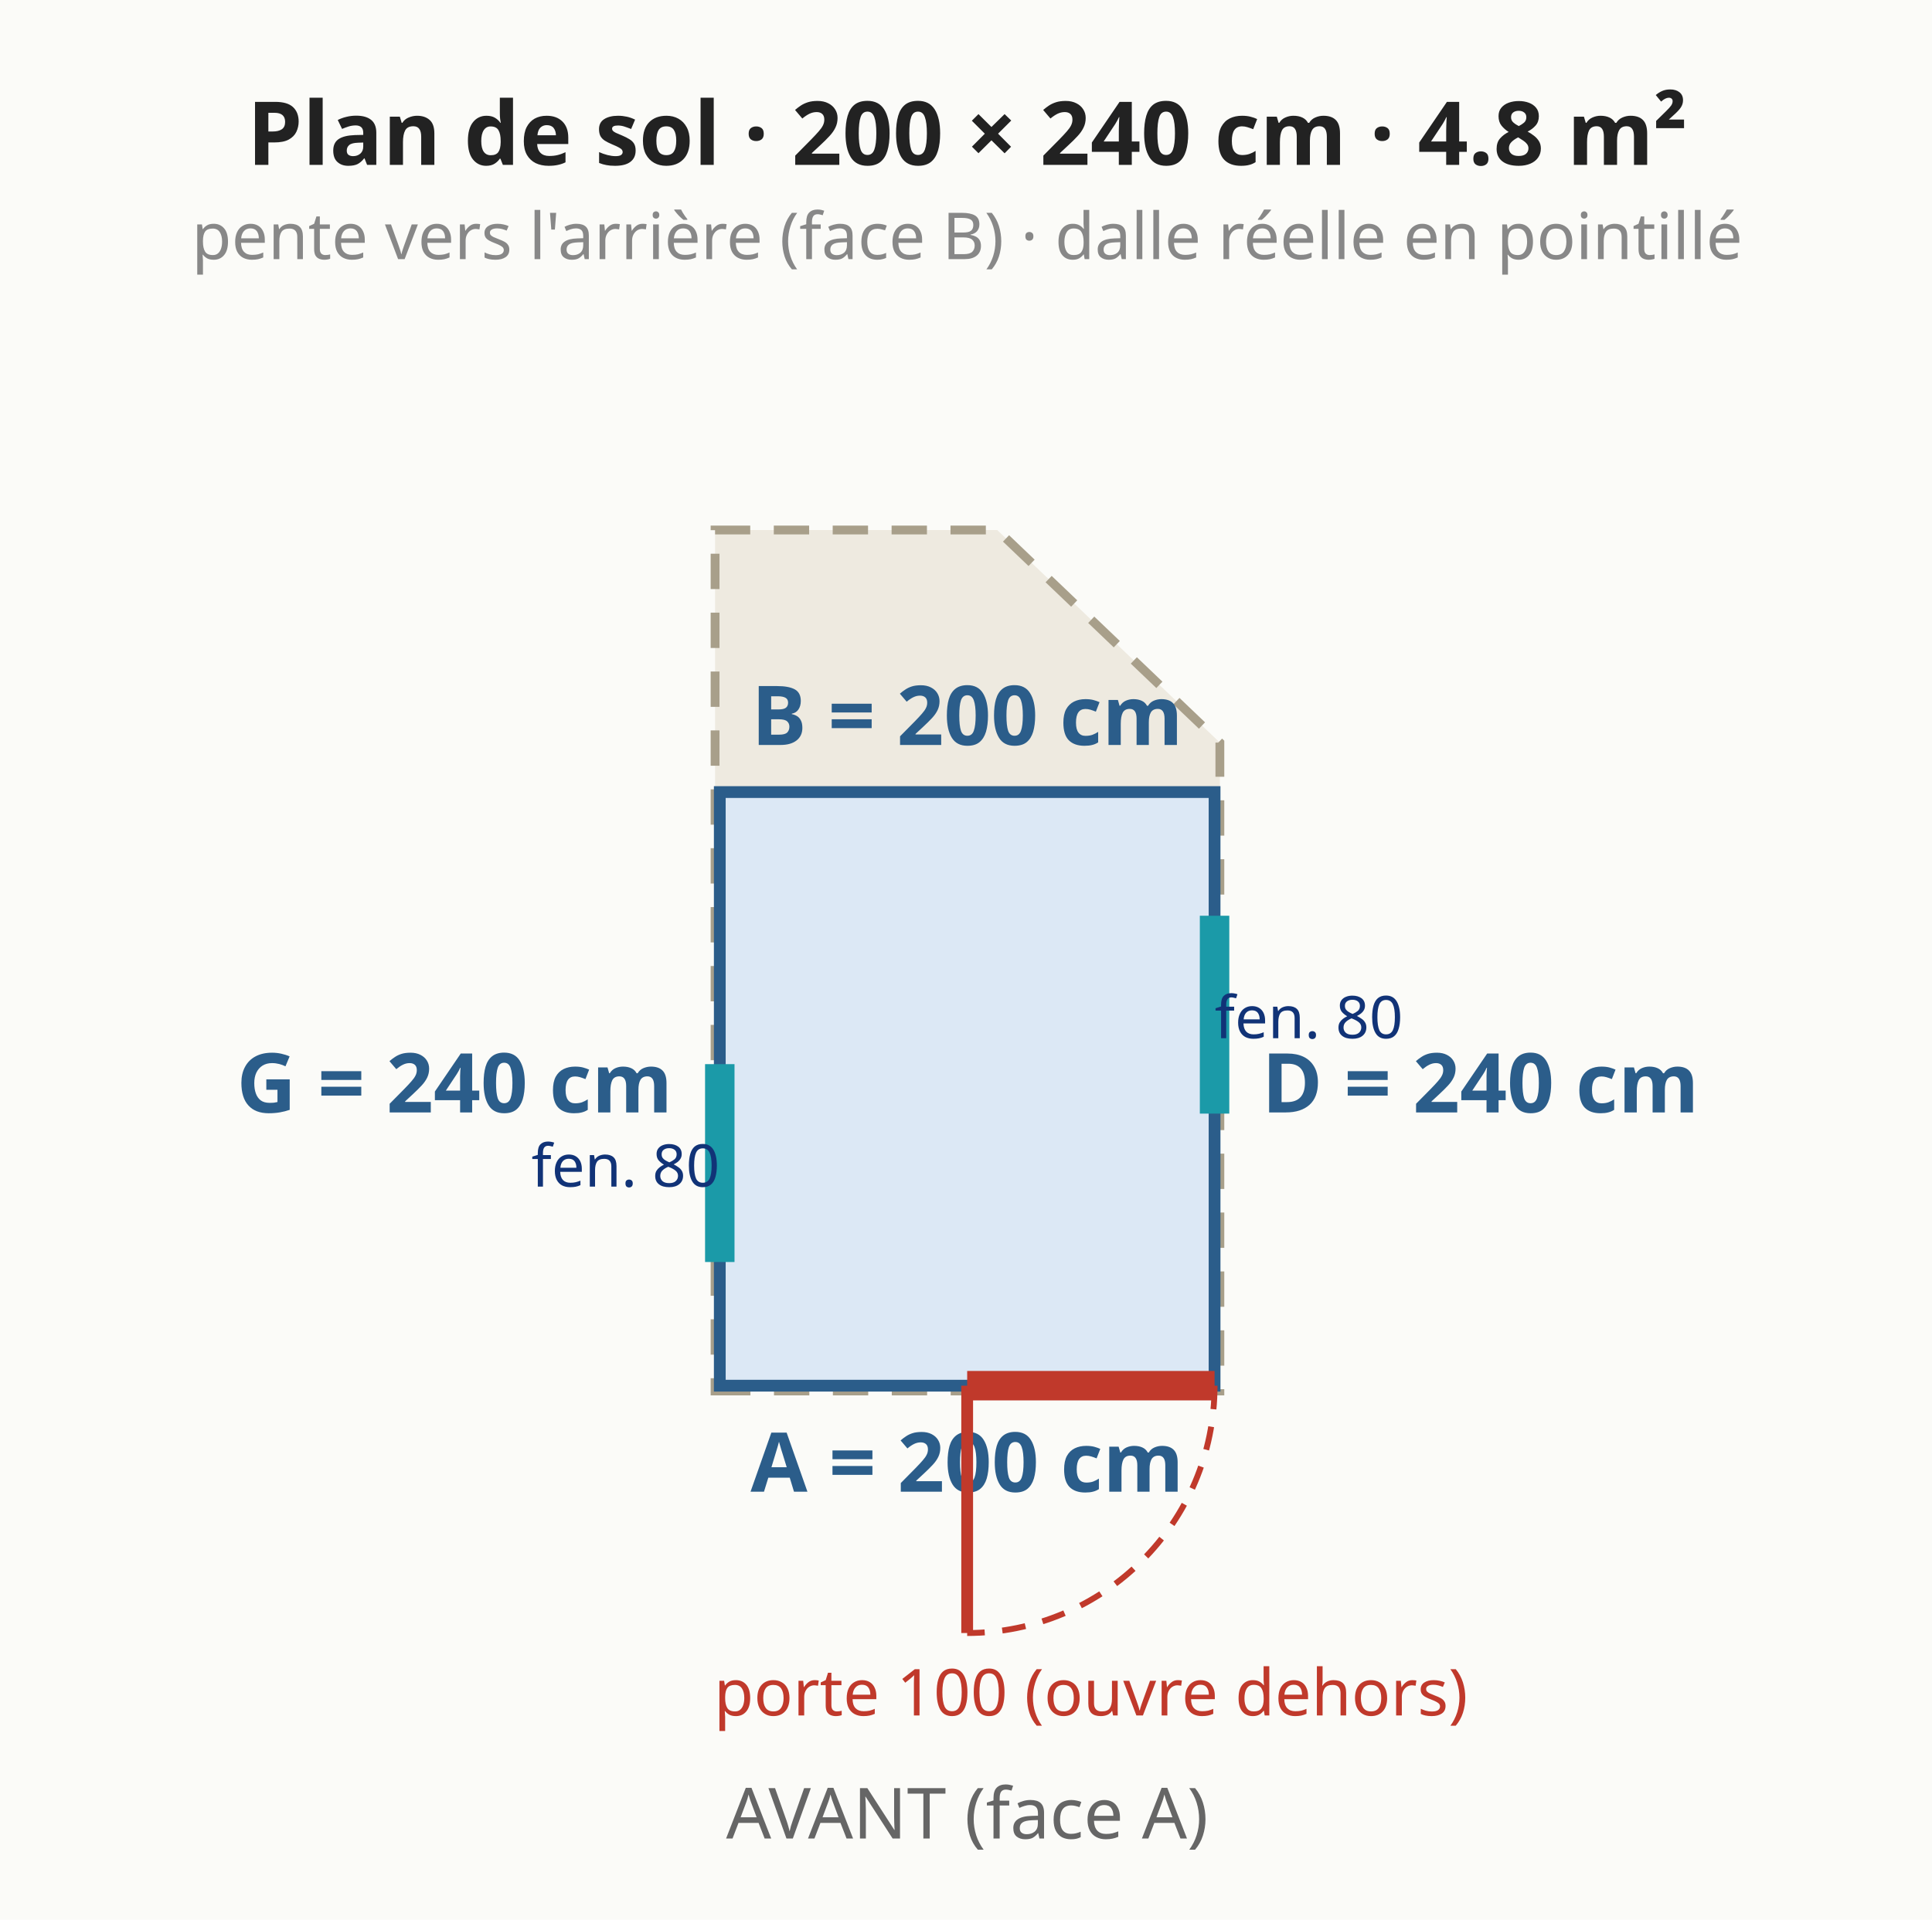
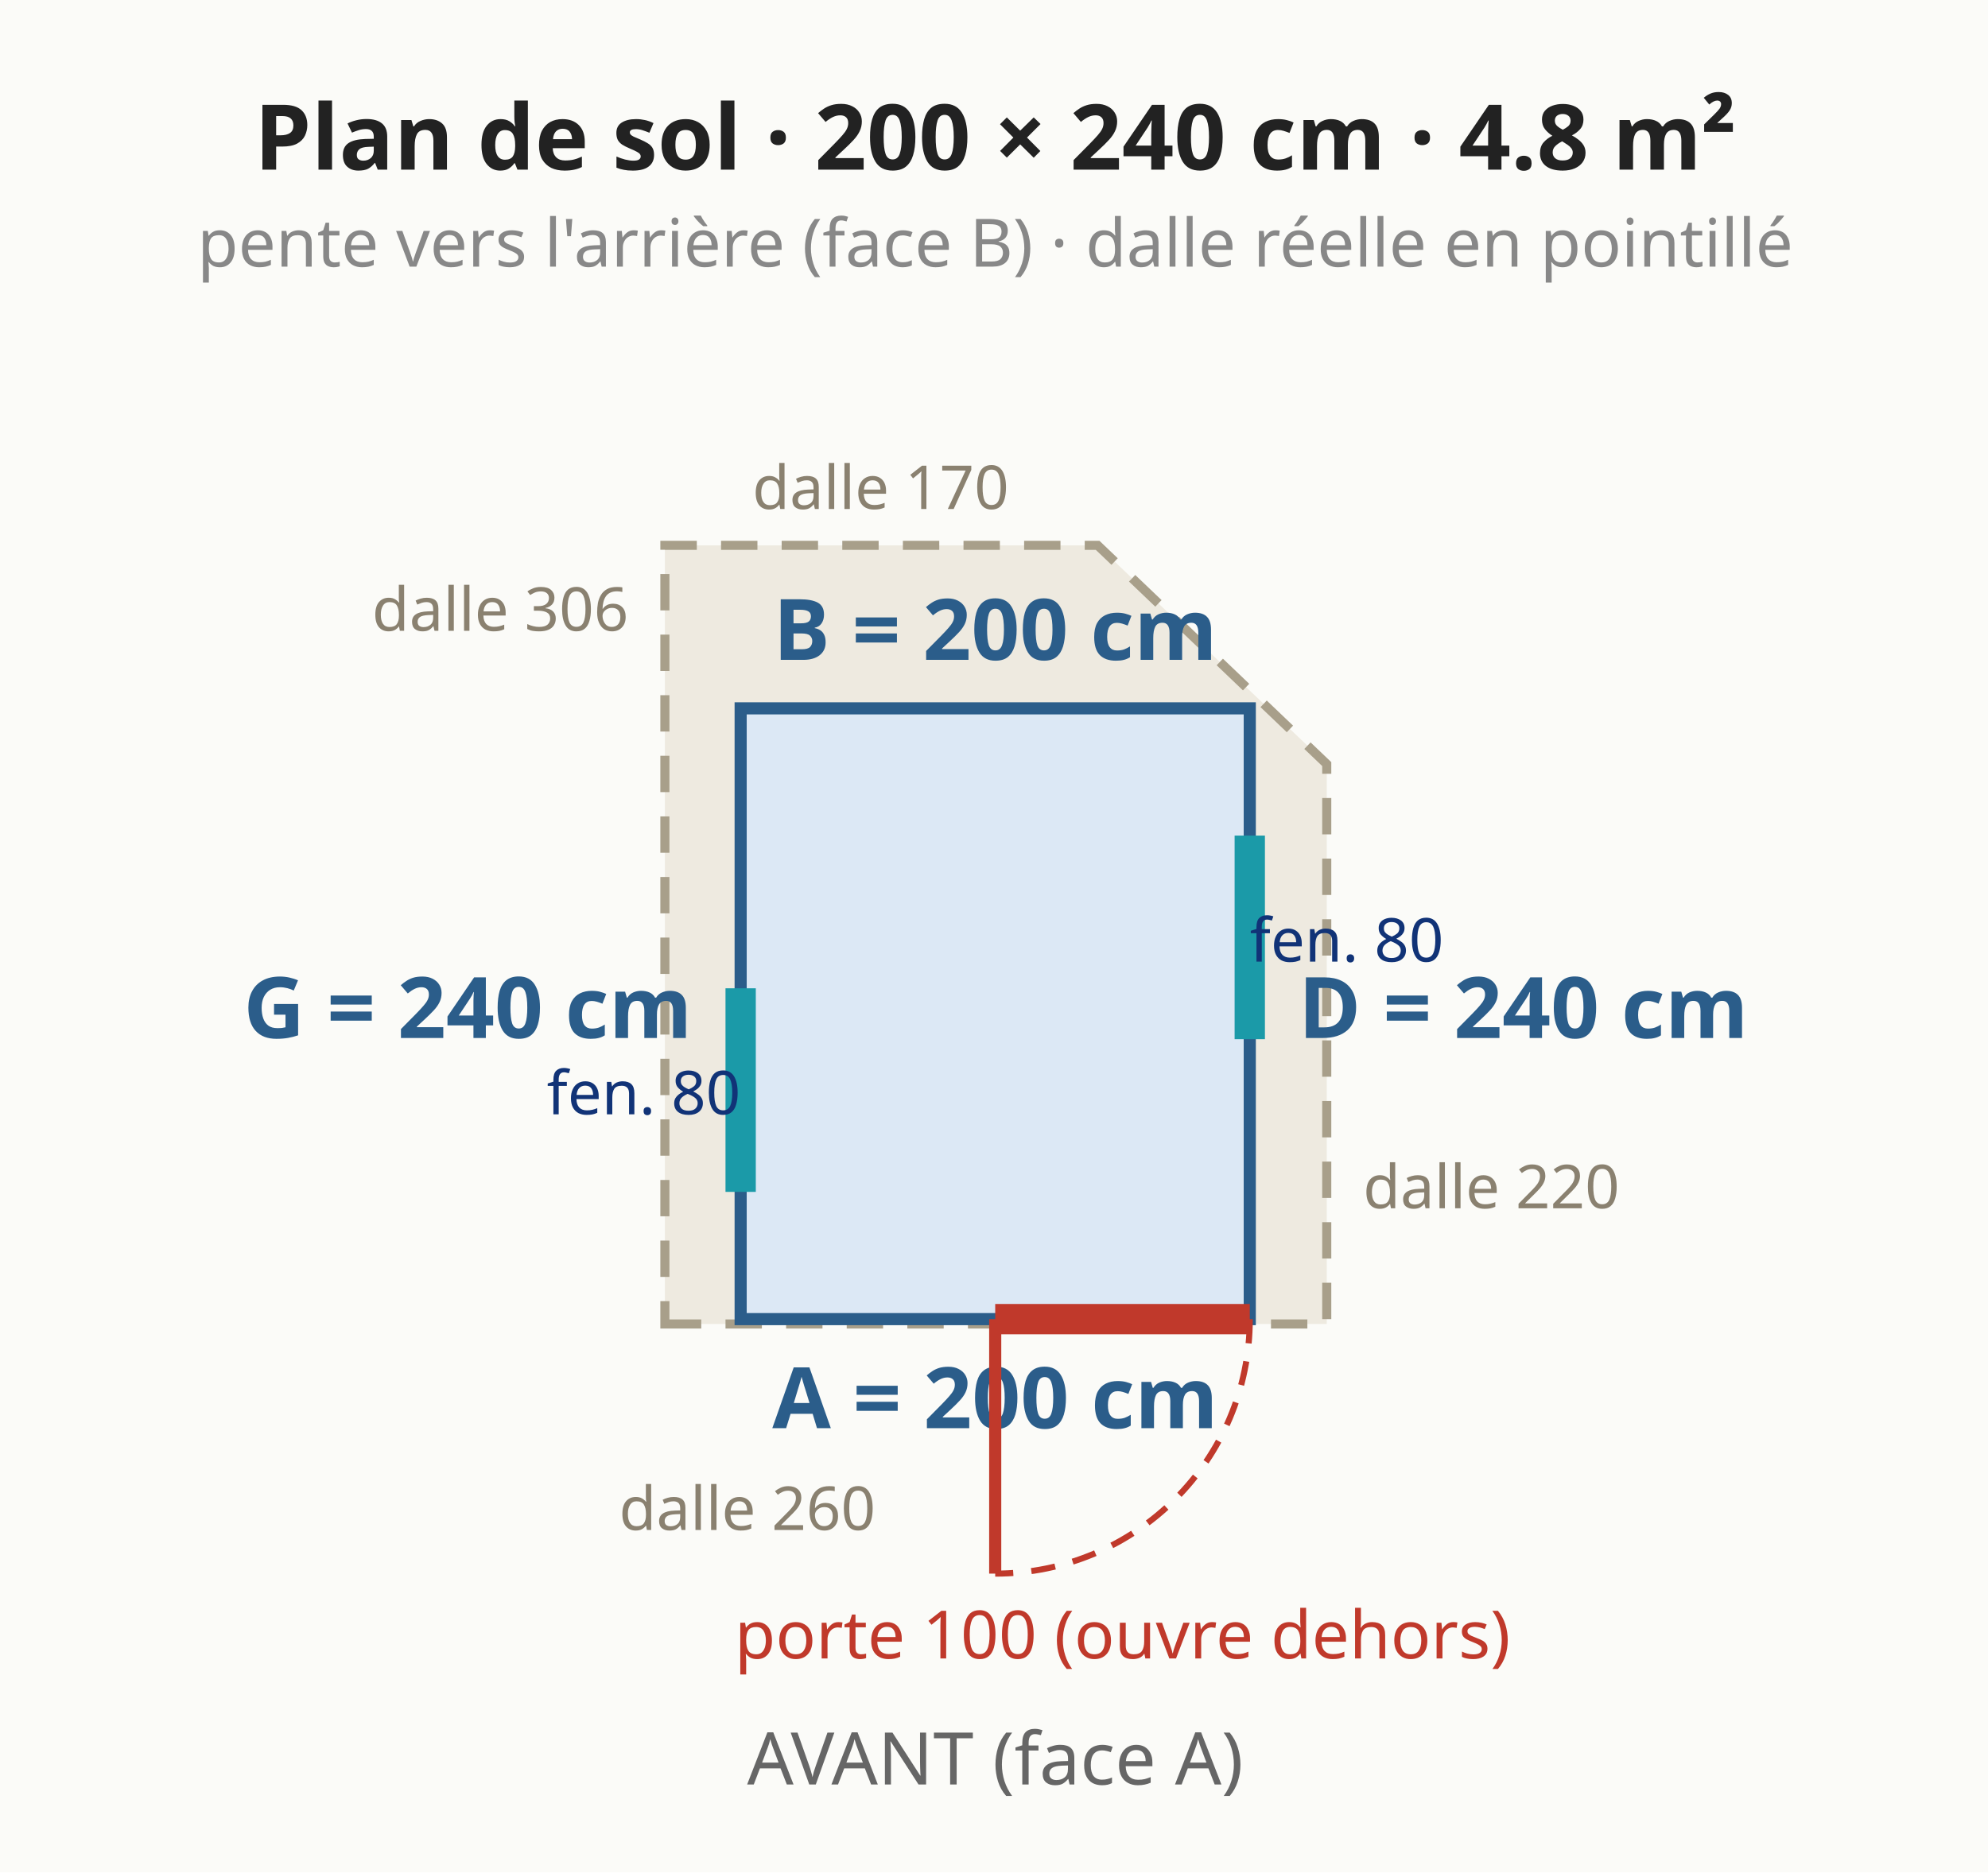
- <svg xmlns="http://www.w3.org/2000/svg" viewBox="0 0 328 326" font-family="system-ui,sans-serif" font-size="13">
-   <rect width="328" height="326" fill="#fbfbf8" />
-   <polygon points="121.4,236.2 207.1,236.2 207.1,126.1 169.3,90.0 121.4,90.0" fill="#eeeae0" stroke="#a89f8a" stroke-width="1.5" stroke-dasharray="6 4" />
-   <polygon points="122.2,235.3 206.2,235.3 206.2,134.5 122.2,134.5" fill="#dce8f5" stroke="#2b5d8a" stroke-width="2" />
-   <text x="164.2" y="253.3" text-anchor="middle" fill="#2b5d8a" font-size="14" font-weight="bold">A = 200 cm</text>
-   <text x="214.2" y="188.9" text-anchor="start" fill="#2b5d8a" font-size="14" font-weight="bold">D = 240 cm</text>
-   <text x="164.2" y="126.5" text-anchor="middle" fill="#2b5d8a" font-size="14" font-weight="bold">B = 200 cm</text>
-   <text x="114.2" y="188.9" text-anchor="end" fill="#2b5d8a" font-size="14" font-weight="bold">G = 240 cm</text>
-   <line x1="164.2" y1="235.3" x2="206.2" y2="235.3" stroke="#c0392b" stroke-width="5" />
-   <line x1="164.2" y1="235.3" x2="164.2" y2="277.3" stroke="#c0392b" stroke-width="2" />
-   <path d="M 206.2 235.3 A 42.0 42.0 0 0 1 164.2 277.3" fill="none" stroke="#c0392b" stroke-width="1" stroke-dasharray="4 3" />
-   <text x="185.2" y="291.3" text-anchor="middle" fill="#c0392b" font-size="11" font-weight="normal">porte 100 (ouvre dehors)</text>
-   <line x1="206.2" y1="189.1" x2="206.2" y2="155.5" stroke="#1b9aa8" stroke-width="5" />
-   <text x="222.2" y="176.3" text-anchor="middle" fill="#137" font-size="10" font-weight="normal">fen. 80</text>
-   <line x1="122.2" y1="180.7" x2="122.2" y2="214.3" stroke="#1b9aa8" stroke-width="5" />
-   <text x="106.2" y="201.5" text-anchor="middle" fill="#137" font-size="10" font-weight="normal">fen. 80</text>
+ <svg xmlns="http://www.w3.org/2000/svg" viewBox="0 0 328 309" font-family="system-ui,sans-serif" font-size="13">
+   <rect width="328" height="309" fill="#fbfbf8" />
+   <polygon points="109.7,218.5 218.9,218.5 218.9,126.1 181.1,90.0 109.7,90.0" fill="#eeeae0" stroke="#a89f8a" stroke-width="1.5" stroke-dasharray="6 4" />
+   <polygon points="122.2,217.7 206.2,217.7 206.2,116.9 122.2,116.9" fill="#dce8f5" stroke="#2b5d8a" stroke-width="2" />
+   <text x="123.3" y="252.5" text-anchor="middle" fill="#8a8170" font-size="10" font-weight="normal">dalle 260</text>
+   <text x="224.9" y="199.4" text-anchor="start" fill="#8a8170" font-size="10" font-weight="normal">dalle 220</text>
+   <text x="145.3" y="84.0" text-anchor="middle" fill="#8a8170" font-size="10" font-weight="normal">dalle 170</text>
+   <text x="103.7" y="104.1" text-anchor="end" fill="#8a8170" font-size="10" font-weight="normal">dalle 306</text>
+   <text x="164.2" y="235.7" text-anchor="middle" fill="#2b5d8a" font-size="14" font-weight="bold">A = 200 cm</text>
+   <text x="214.2" y="171.3" text-anchor="start" fill="#2b5d8a" font-size="14" font-weight="bold">D = 240 cm</text>
+   <text x="164.2" y="108.9" text-anchor="middle" fill="#2b5d8a" font-size="14" font-weight="bold">B = 200 cm</text>
+   <text x="114.2" y="171.3" text-anchor="end" fill="#2b5d8a" font-size="14" font-weight="bold">G = 240 cm</text>
+   <line x1="164.2" y1="217.7" x2="206.2" y2="217.7" stroke="#c0392b" stroke-width="5" />
+   <line x1="164.2" y1="217.7" x2="164.2" y2="259.7" stroke="#c0392b" stroke-width="2" />
+   <path d="M 206.2 217.7 A 42.0 42.0 0 0 1 164.2 259.7" fill="none" stroke="#c0392b" stroke-width="1" stroke-dasharray="4 3" />
+   <text x="185.2" y="273.7" text-anchor="middle" fill="#c0392b" font-size="11" font-weight="normal">porte 100 (ouvre dehors)</text>
+   <line x1="206.2" y1="171.5" x2="206.2" y2="137.9" stroke="#1b9aa8" stroke-width="5" />
+   <text x="222.2" y="158.7" text-anchor="middle" fill="#137" font-size="10" font-weight="normal">fen. 80</text>
+   <line x1="122.2" y1="163.1" x2="122.2" y2="196.7" stroke="#1b9aa8" stroke-width="5" />
+   <text x="106.2" y="183.9" text-anchor="middle" fill="#137" font-size="10" font-weight="normal">fen. 80</text>
  <text x="164.2" y="28.0" text-anchor="middle" fill="#222" font-size="15" font-weight="bold">Plan de sol · 200 × 240 cm · 4.8 m²</text>
  <text x="164.2" y="44.0" text-anchor="middle" fill="#888" font-size="11" font-weight="normal">pente vers l'arrière (face B) · dalle réelle en pointillé</text>
-   <text x="164.2" y="312.2" text-anchor="middle" fill="#666" font-size="12" font-weight="normal">AVANT (face A)</text>
+   <text x="164.2" y="294.5" text-anchor="middle" fill="#666" font-size="12" font-weight="normal">AVANT (face A)</text>
</svg>
